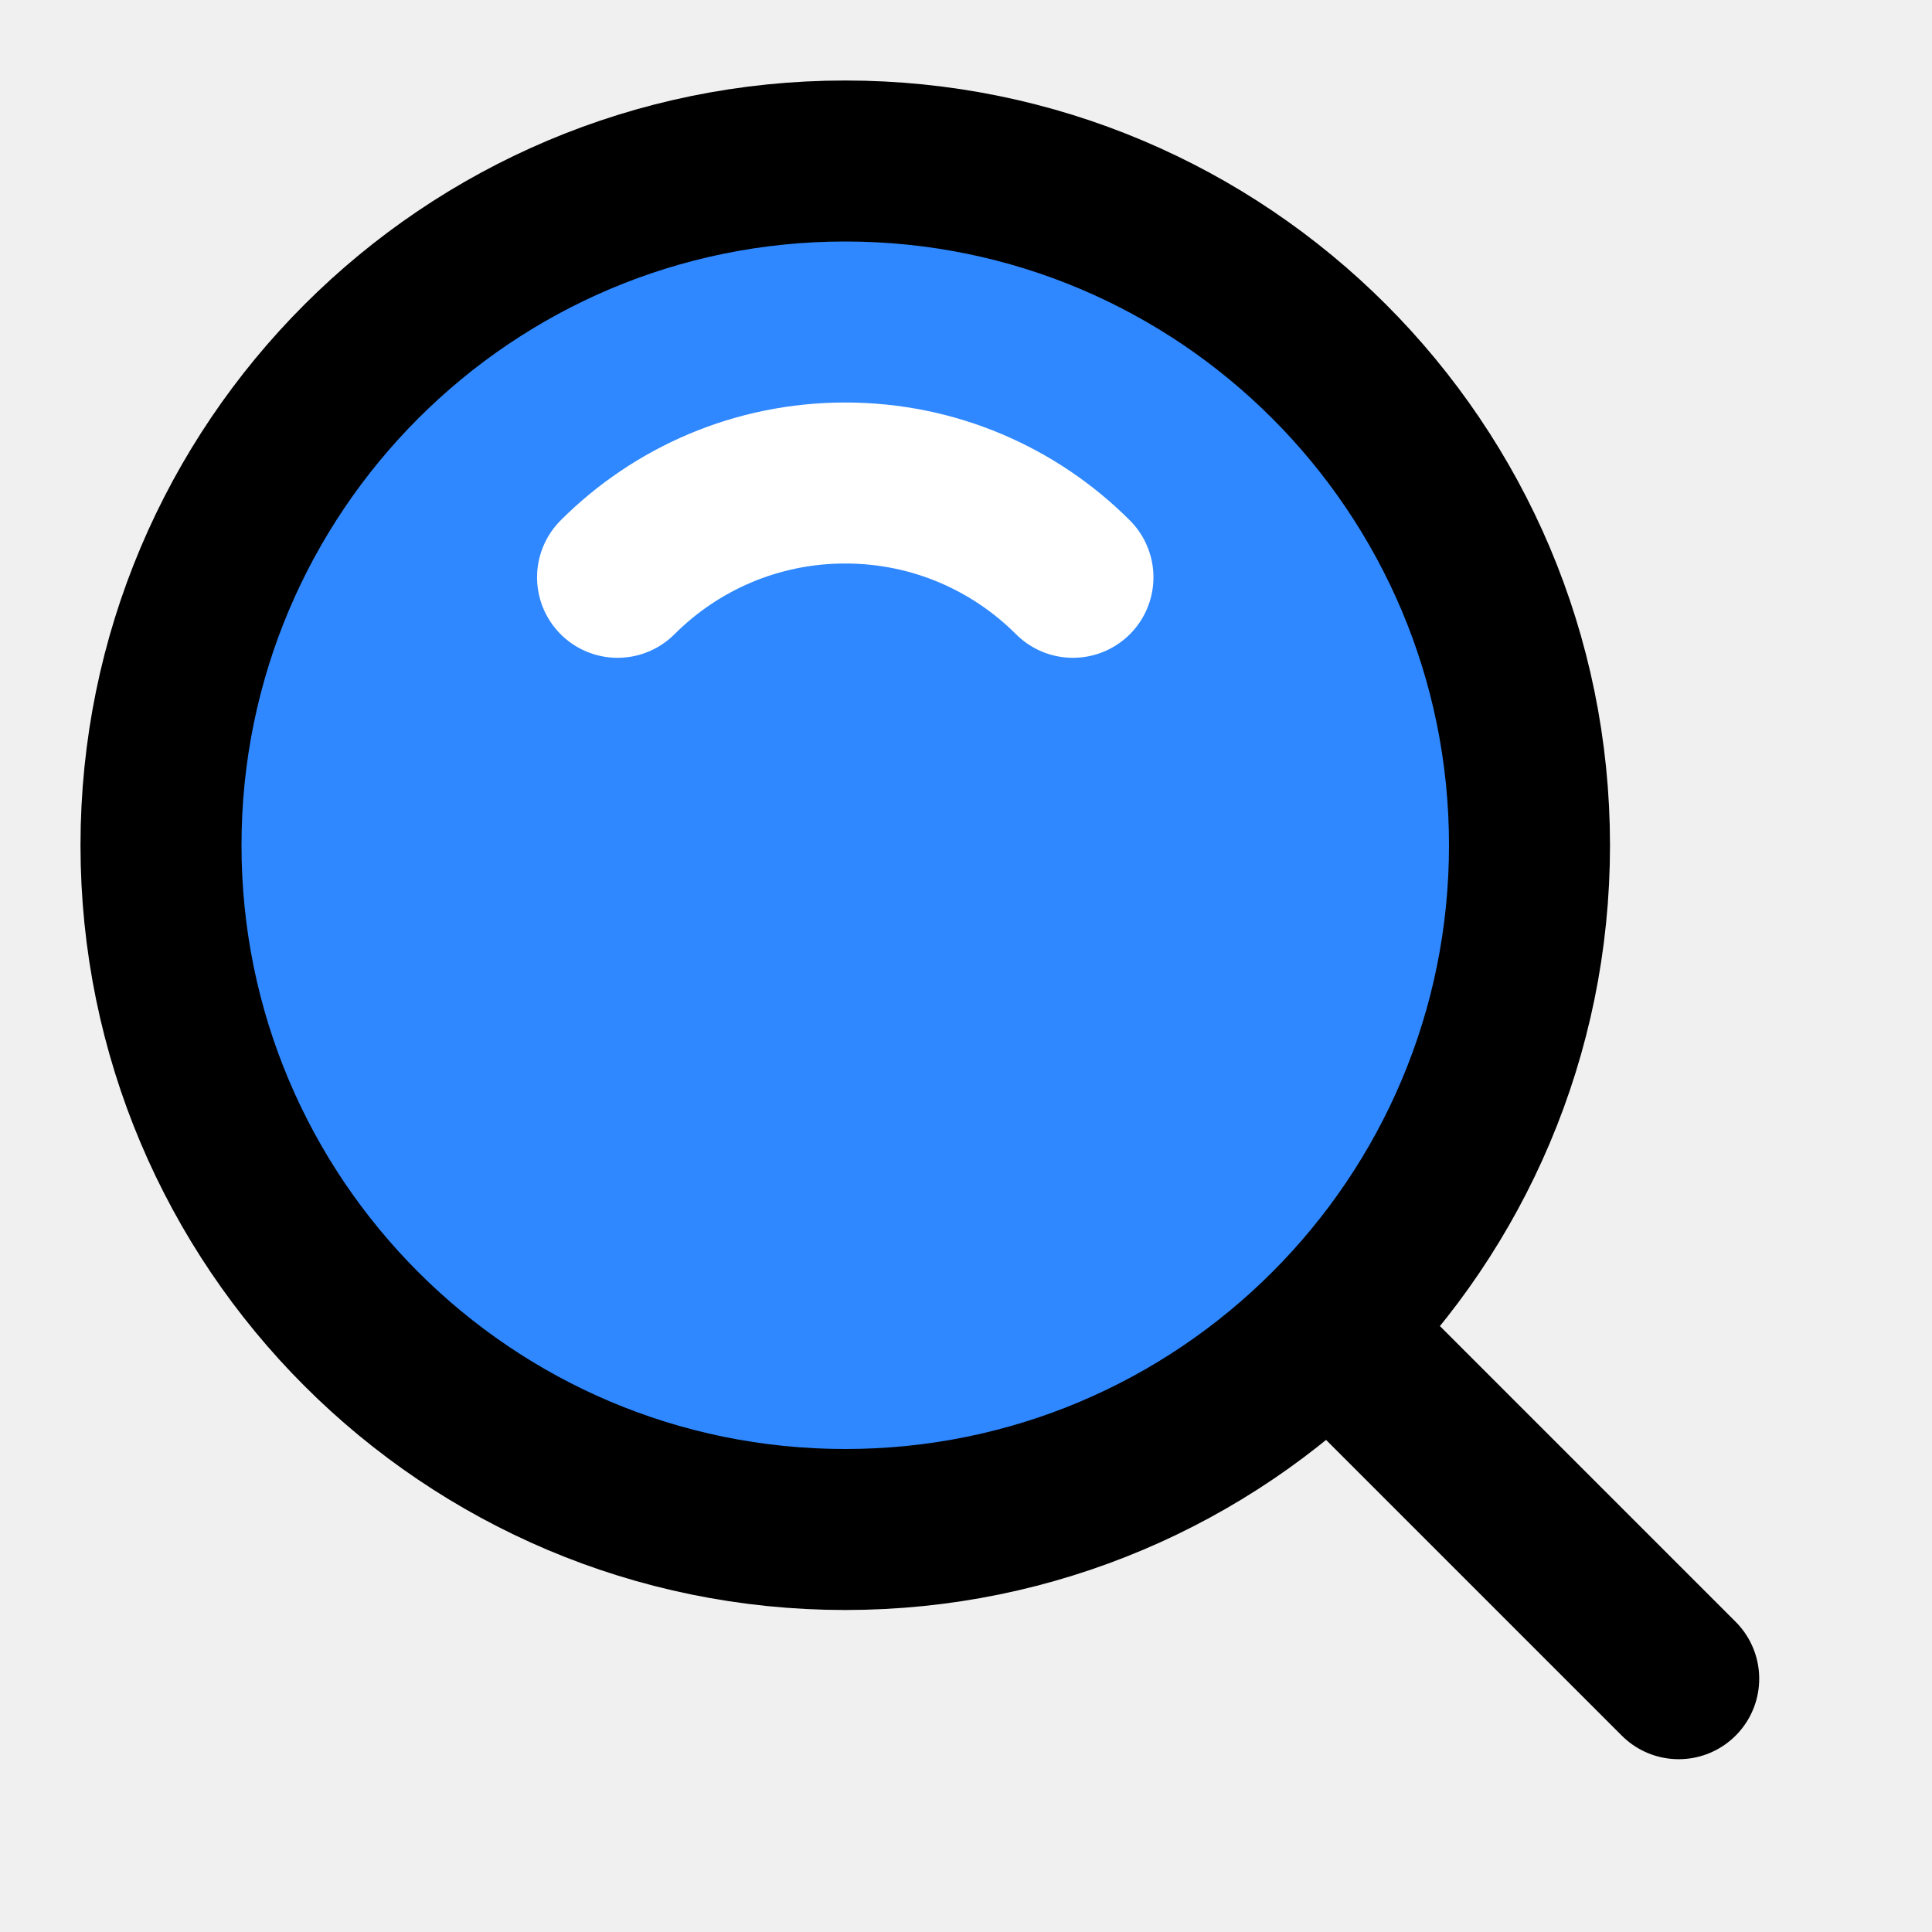
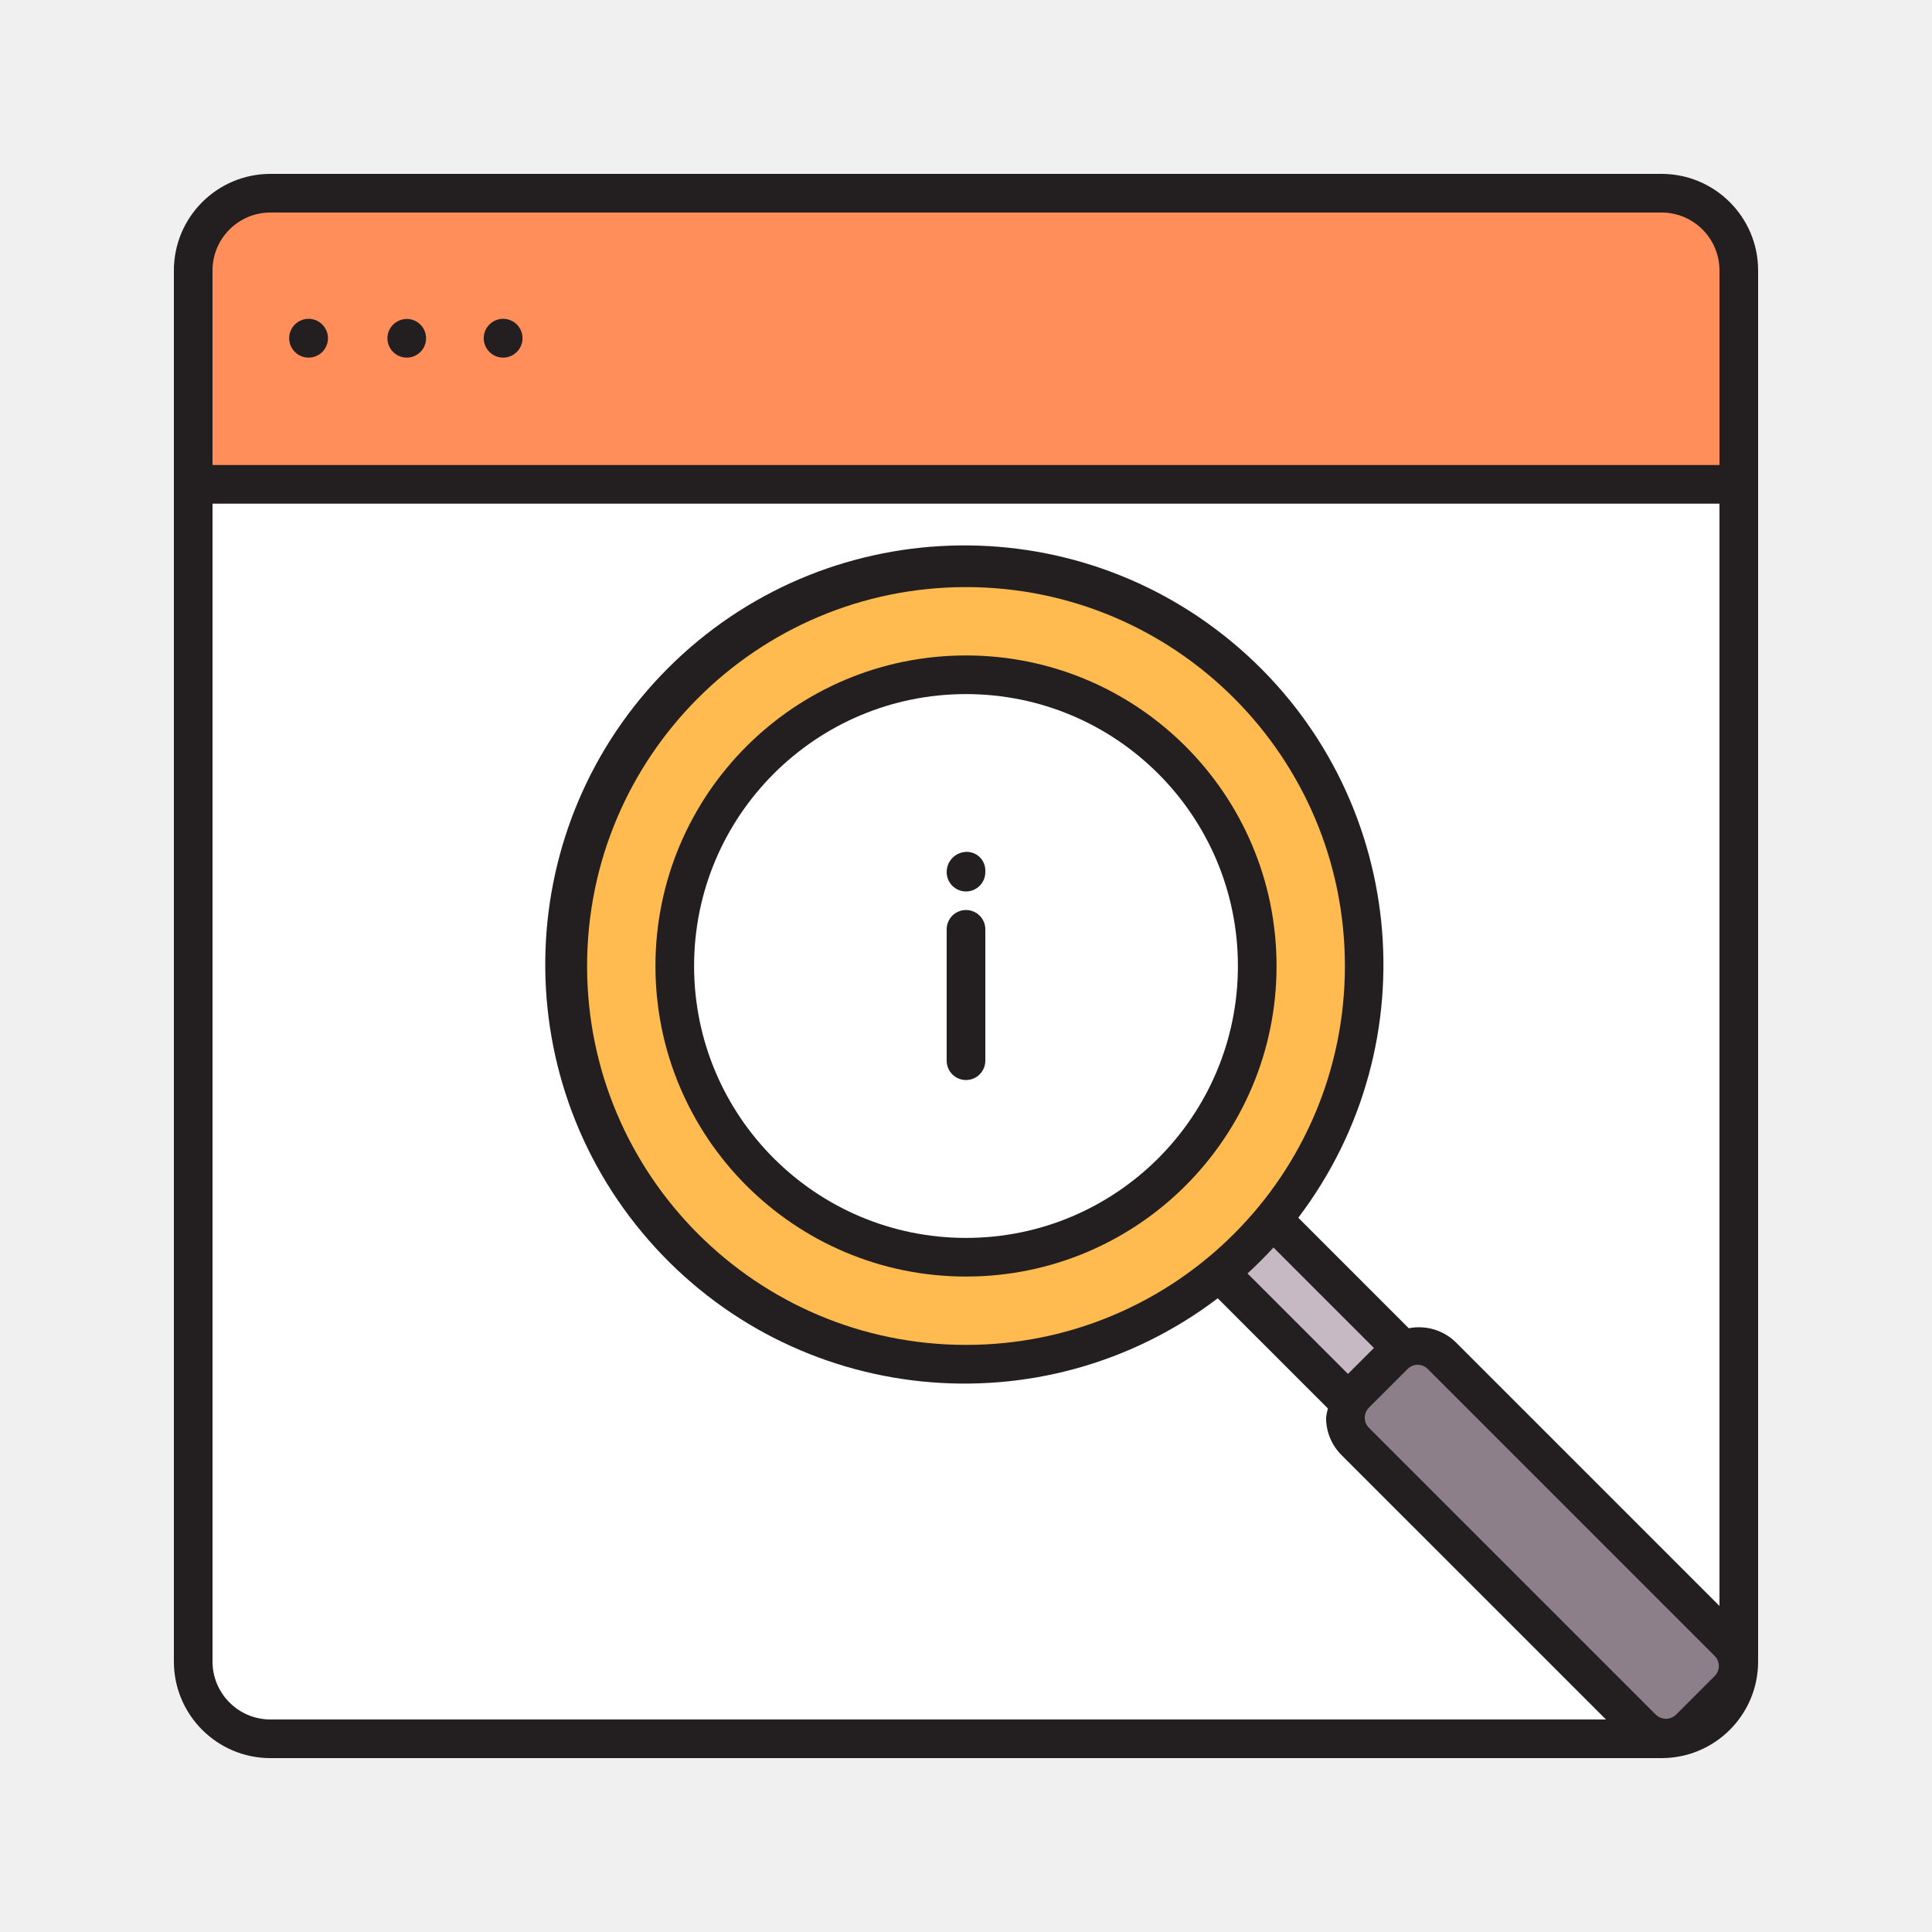
- <svg xmlns="http://www.w3.org/2000/svg" fill="none" height="48" viewBox="0 0 48 48" width="48">
-   <path d="m0 0h48v48h-48z" fill="#fff" fill-opacity=".01" />
-   <g stroke-linejoin="round" stroke-width="4">
-     <path d="m21 38c9.389 0 17-7.611 17-17s-7.611-17-17-17-17 7.611-17 17 7.611 17 17 17z" fill="#2f88ff" stroke="#000" />
-     <path d="m26.657 14.343c-1.448-1.448-3.448-2.343-5.657-2.343s-4.209.895-5.657 2.343" stroke="#fff" stroke-linecap="round" />
-     <path d="m33.222 33.222 8.485 8.485" stroke="#000" stroke-linecap="round" />
-   </g>
+ <svg xmlns="http://www.w3.org/2000/svg" width="800px" height="800px" viewBox="0 0 50 50" data-name="Layer 1" id="Layer_1">
+   <defs>
+     <style>.cls-1{fill:#231f20;}.cls-2{fill:#ffffff;}.cls-3{fill:#ffba50;}.cls-4{fill:#c6b9c4;}.cls-5{fill:#8d7f89;}.cls-6{fill:#ff8e5a;}</style>
+   </defs>
+   <rect class="cls-1" height="41" rx="2.5" width="41" x="4.5" y="4.5" />
+   <path class="cls-2" d="M5.5,43V13.035h39V41.562l-6.841-6.841a1.367,1.367,0,0,0-1.2-.346l-2.86-2.86A10.846,10.846,0,1,0,31.515,33.6l2.851,2.851a1.381,1.381,0,0,0-.047.237,1.358,1.358,0,0,0,.4.97L41.562,44.5H7A1.5,1.5,0,0,1,5.5,43Z" />
+   <circle class="cls-3" cx="25" cy="25" r="9.806" />
+   <path class="cls-4" d="M32.957,32.285l2.6,2.6-.672.672-2.6-2.6Q32.636,32.636,32.957,32.285Z" />
+   <path class="cls-5" d="M35.428,36.43l1-1a.368.368,0,0,1,.523,0l7.424,7.425a.368.368,0,0,1,0,.521l-1,1a.375.375,0,0,1-.522,0l-7.424-7.424a.367.367,0,0,1,0-.522Z" />
+   <circle class="cls-1" cx="25" cy="25" r="8.037" />
+   <circle class="cls-2" cx="25" cy="25" r="7.037" />
+   <path class="cls-1" d="M25,23.551a.5.5,0,0,0-.5.5v3.4a.5.5,0,1,0,1,0v-3.4A.5.5,0,0,0,25,23.551Z" />
+   <path class="cls-1" d="M25,22.047a.521.521,0,0,0-.5.524.5.5,0,0,0,1,0v-.048A.48.48,0,0,0,25,22.047Z" />
+   <path class="cls-1" d="M19.024,9.253H30.976a.5.5,0,0,0,0-1H19.024a.5.5,0,0,0,0,1Z" />
+   <path class="cls-6" d="M7,5.5H43A1.5,1.5,0,0,1,44.5,7v5.035H5.5V7A1.5,1.5,0,0,1,7,5.5Z" />
+   <circle class="cls-1" cx="7.986" cy="8.753" r="0.502" />
+   <path class="cls-1" d="M10.527,9.255a.5.5,0,1,0-.5-.5A.5.5,0,0,0,10.527,9.255Z" />
+   <circle class="cls-1" cx="13.021" cy="8.753" r="0.502" />
</svg>
